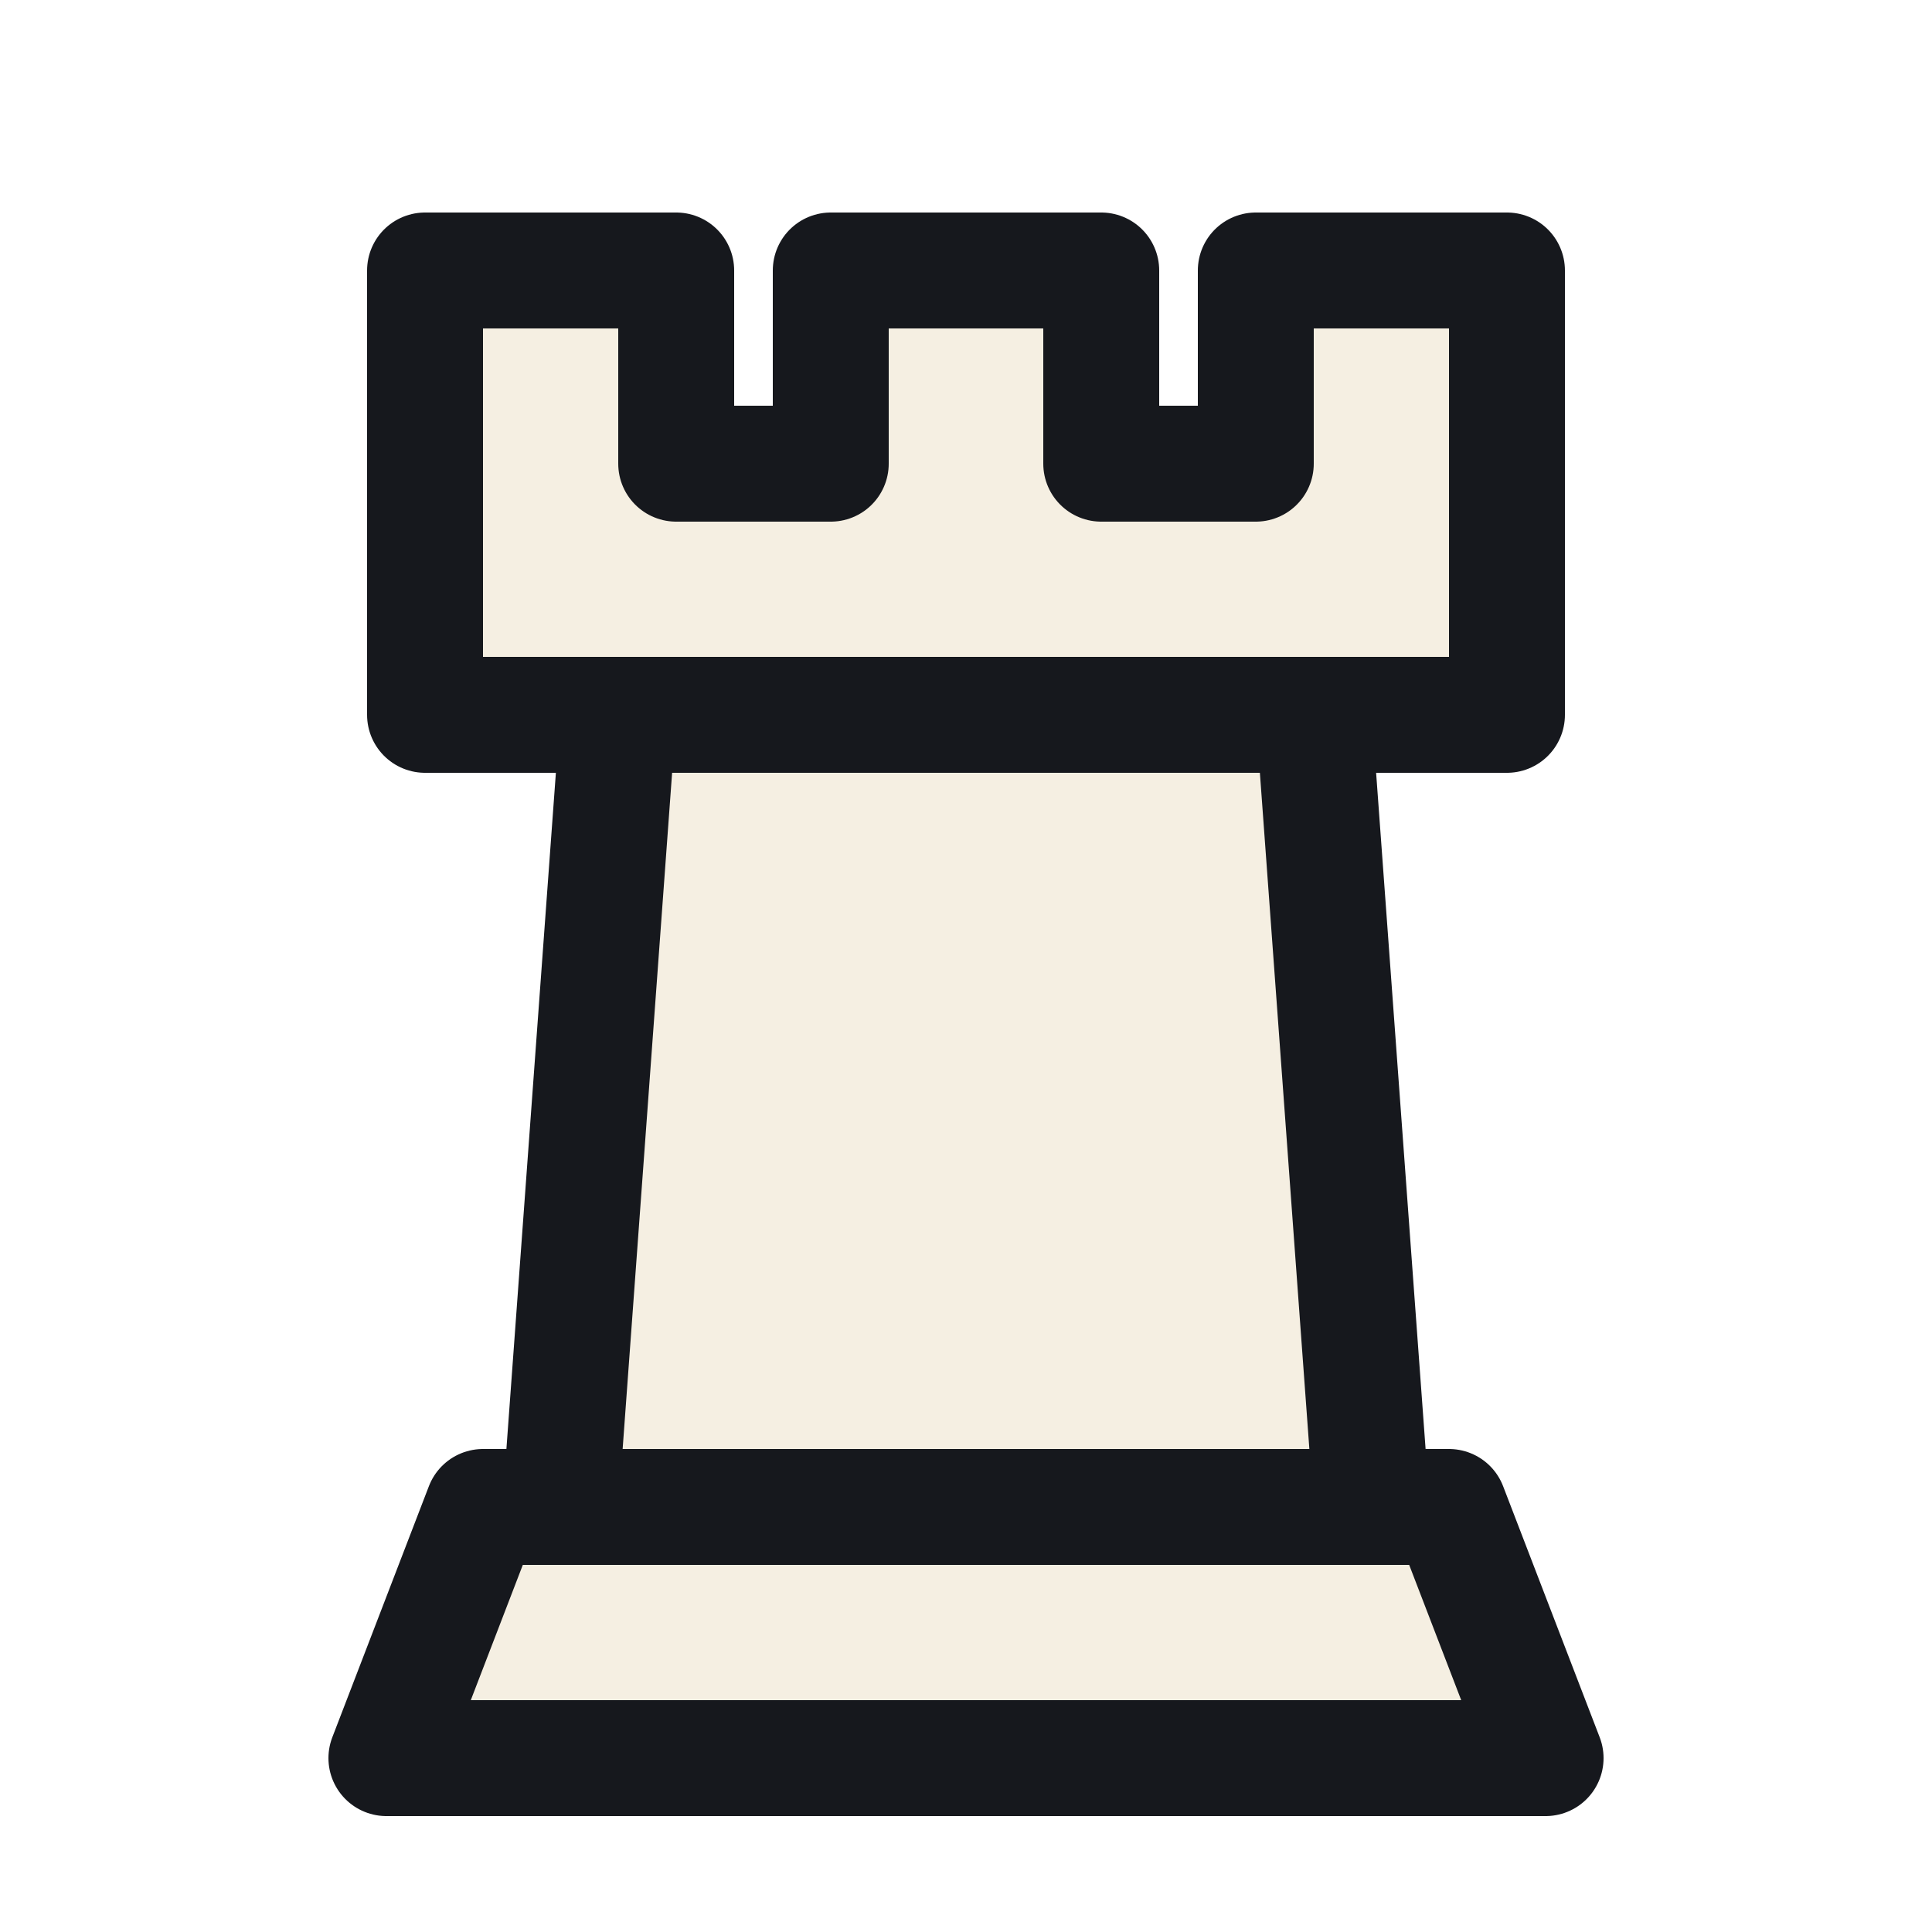
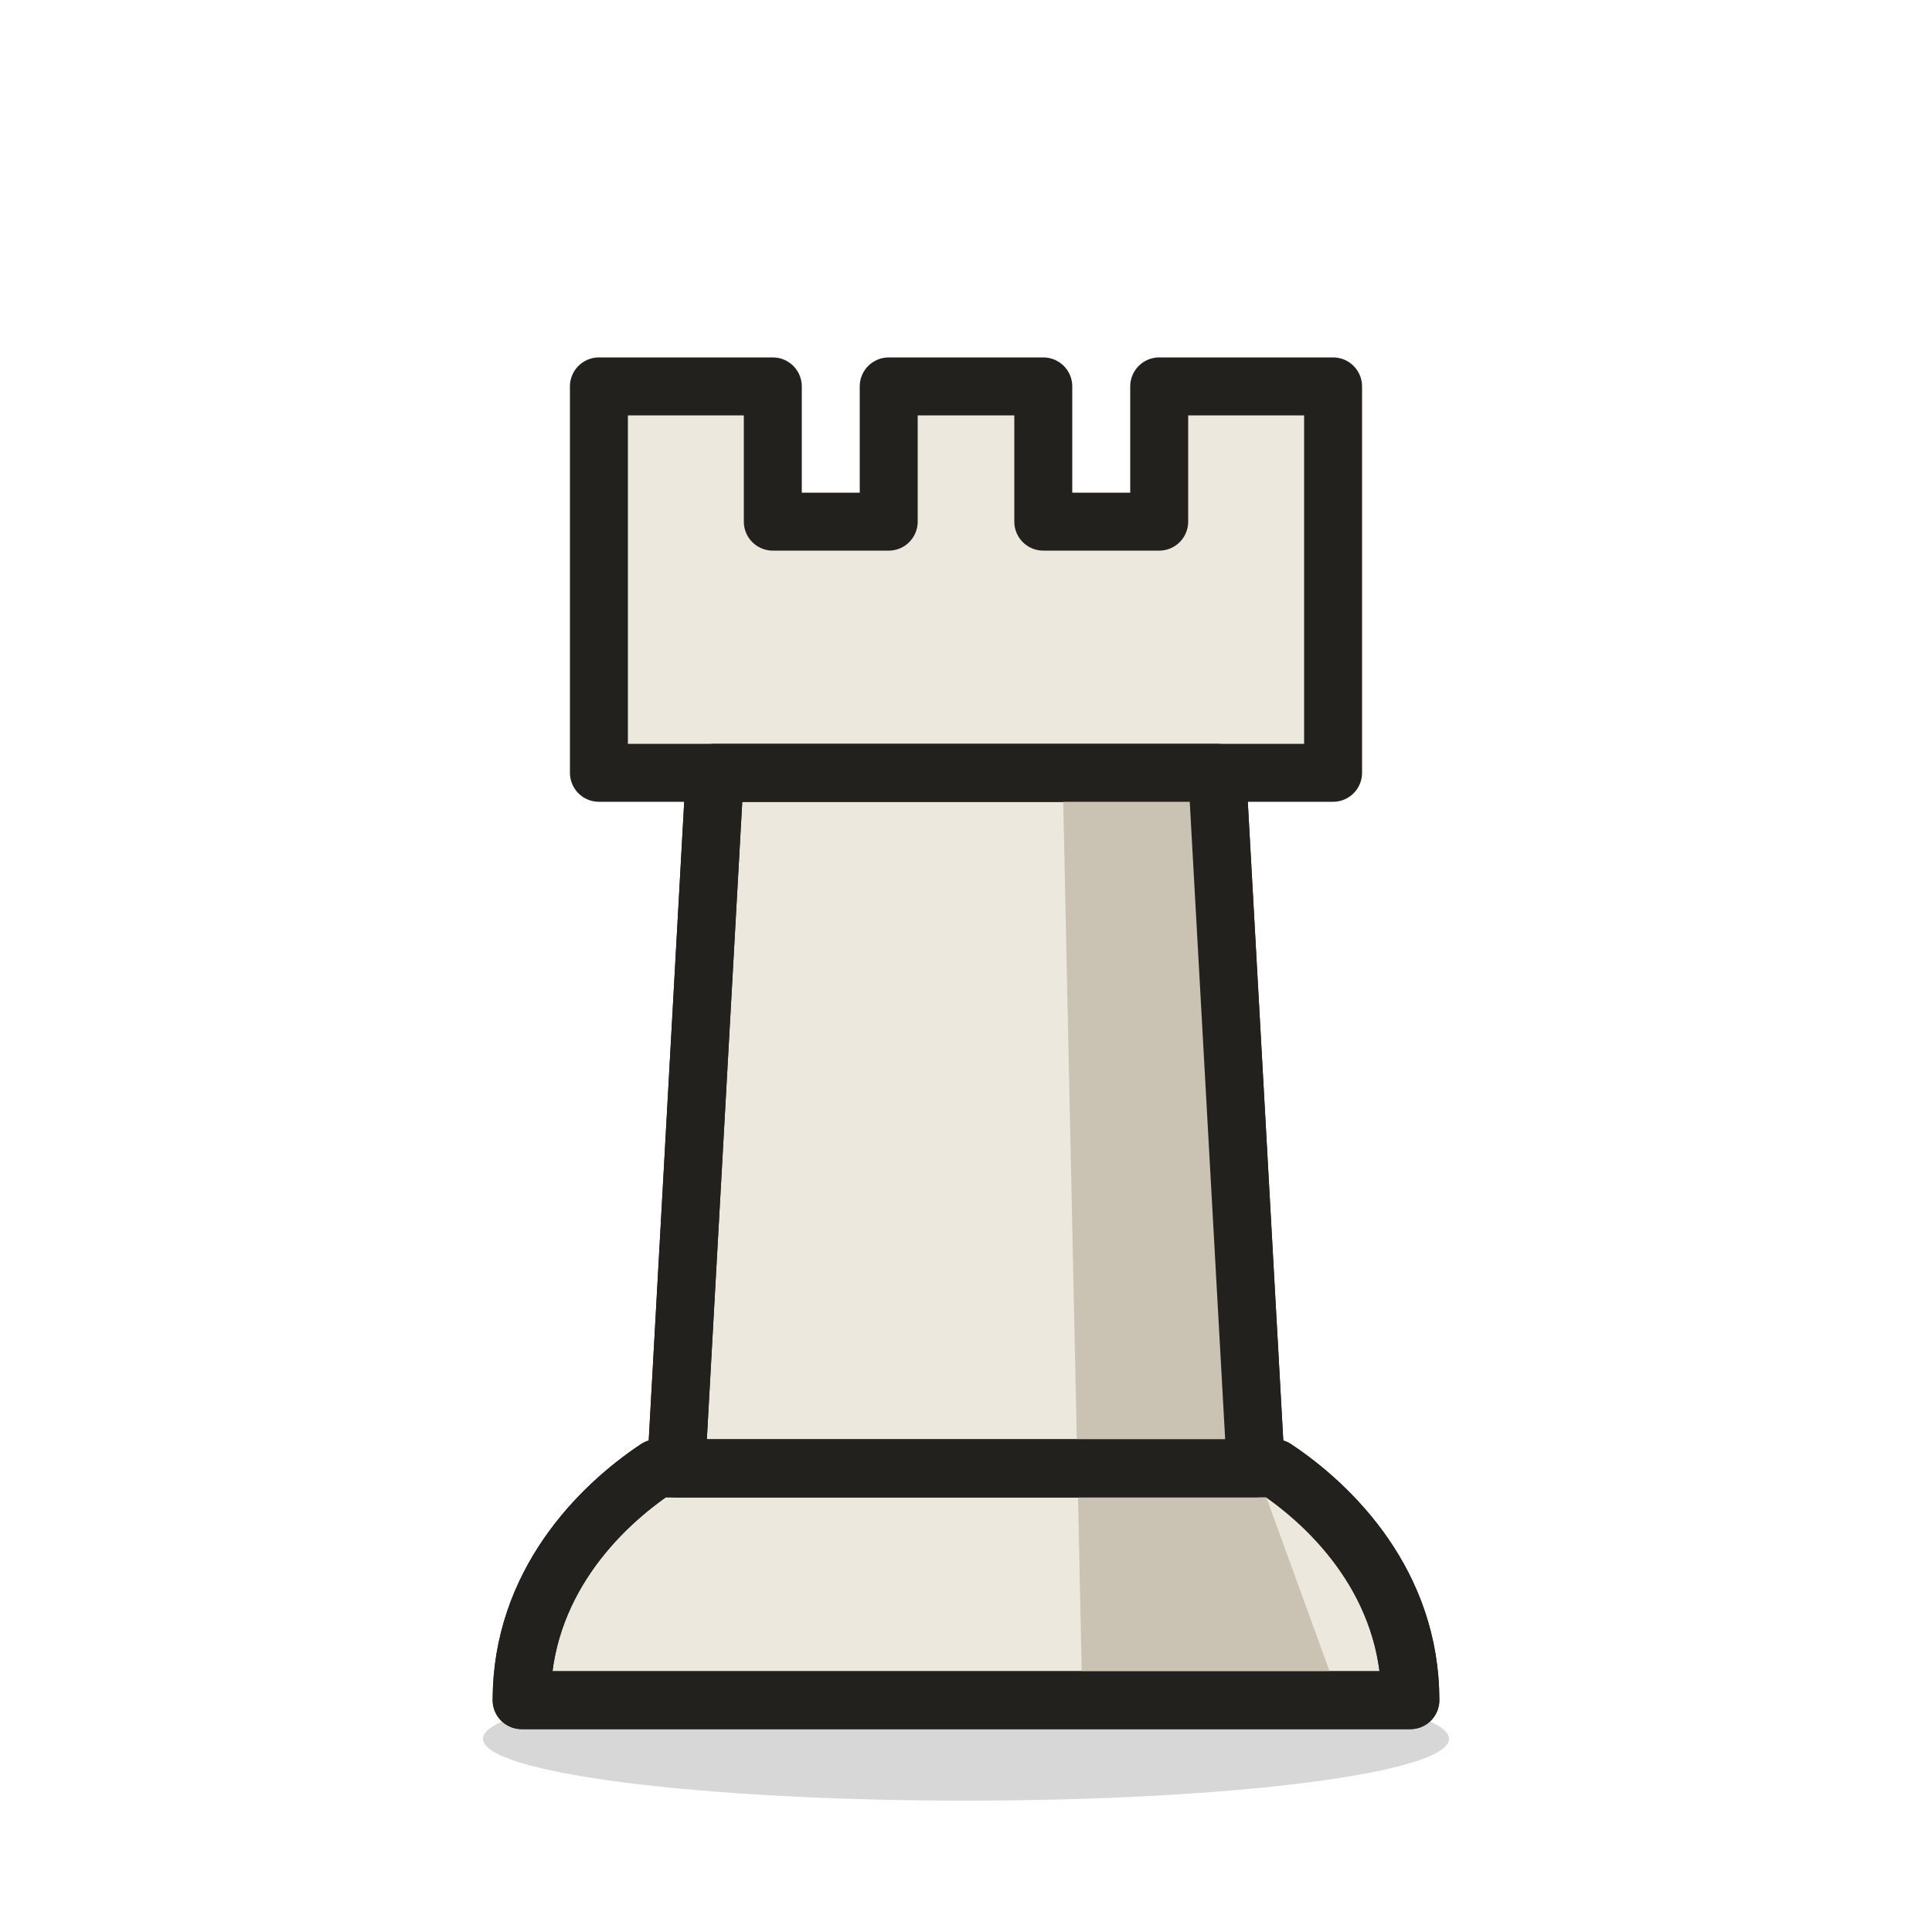
<svg xmlns="http://www.w3.org/2000/svg" viewBox="0 0 100 100">
-   <g fill="#f5efe2" stroke="#16181d" stroke-width="6" stroke-linejoin="round" stroke-linecap="round">
-     <path d="M 20 91 L 80 91 L 75 78 L 25 78 Z" />
-     <path d="M 29 78 L 32 37 L 68 37 L 71 78 Z" />
-     <path d="M 22 37 L 22 14 L 35 14 L 35 24 L 43 24 L 43 14 L 57 14 L 57 24 L 65 24 L 65 14 L 78 14 L 78 37 Z" />
+   <ellipse cx="50" cy="90" rx="25" ry="3.2" fill="rgb(0 0 0 / 0.16)" />
+   <g stroke="#23211e" stroke-width="3" stroke-linejoin="round" stroke-linecap="round">
+     <path d="M 27 88 C 27 82, 31 78, 34 76 L 66 76 C 69 78, 73 82, 73 88 Z" fill="#ede8de" />
+     <path d="M 35 76 L 37 40 L 63 40 L 65 76 Z" fill="#ede8de" />
+     <path d="M 31 40 L 31 20 L 40 20 L 40 27 L 46 27 L 46 20 L 54 20 L 54 27 L 60 27 L 60 20 L 69 20 L 69 40 Z" fill="#ede8de" />
+     <path d="M 55 40 L 63 40 L 65 76 L 69 87 L 56 87 Z" fill="#cac2b3" stroke="none" />
+     <path d="M 27 88 C 27 82, 31 78, 34 76 L 66 76 C 69 78, 73 82, 73 88 Z" fill="none" />
+     <path d="M 35 76 L 37 40 L 63 40 L 65 76 Z" fill="none" />
  </g>
-   <line x1="27" y1="78" x2="73" y2="78" stroke="#16181d" stroke-width="4" stroke-linecap="round" />
-   <line x1="29" y1="37" x2="71" y2="37" stroke="#16181d" stroke-width="4" stroke-linecap="round" />
+   <line x1="35" y1="76" x2="65" y2="76" stroke="#23211e" stroke-width="2.2" stroke-linecap="round" />
+   <line x1="36" y1="40" x2="64" y2="40" stroke="#23211e" stroke-width="2.2" stroke-linecap="round" />
</svg>
